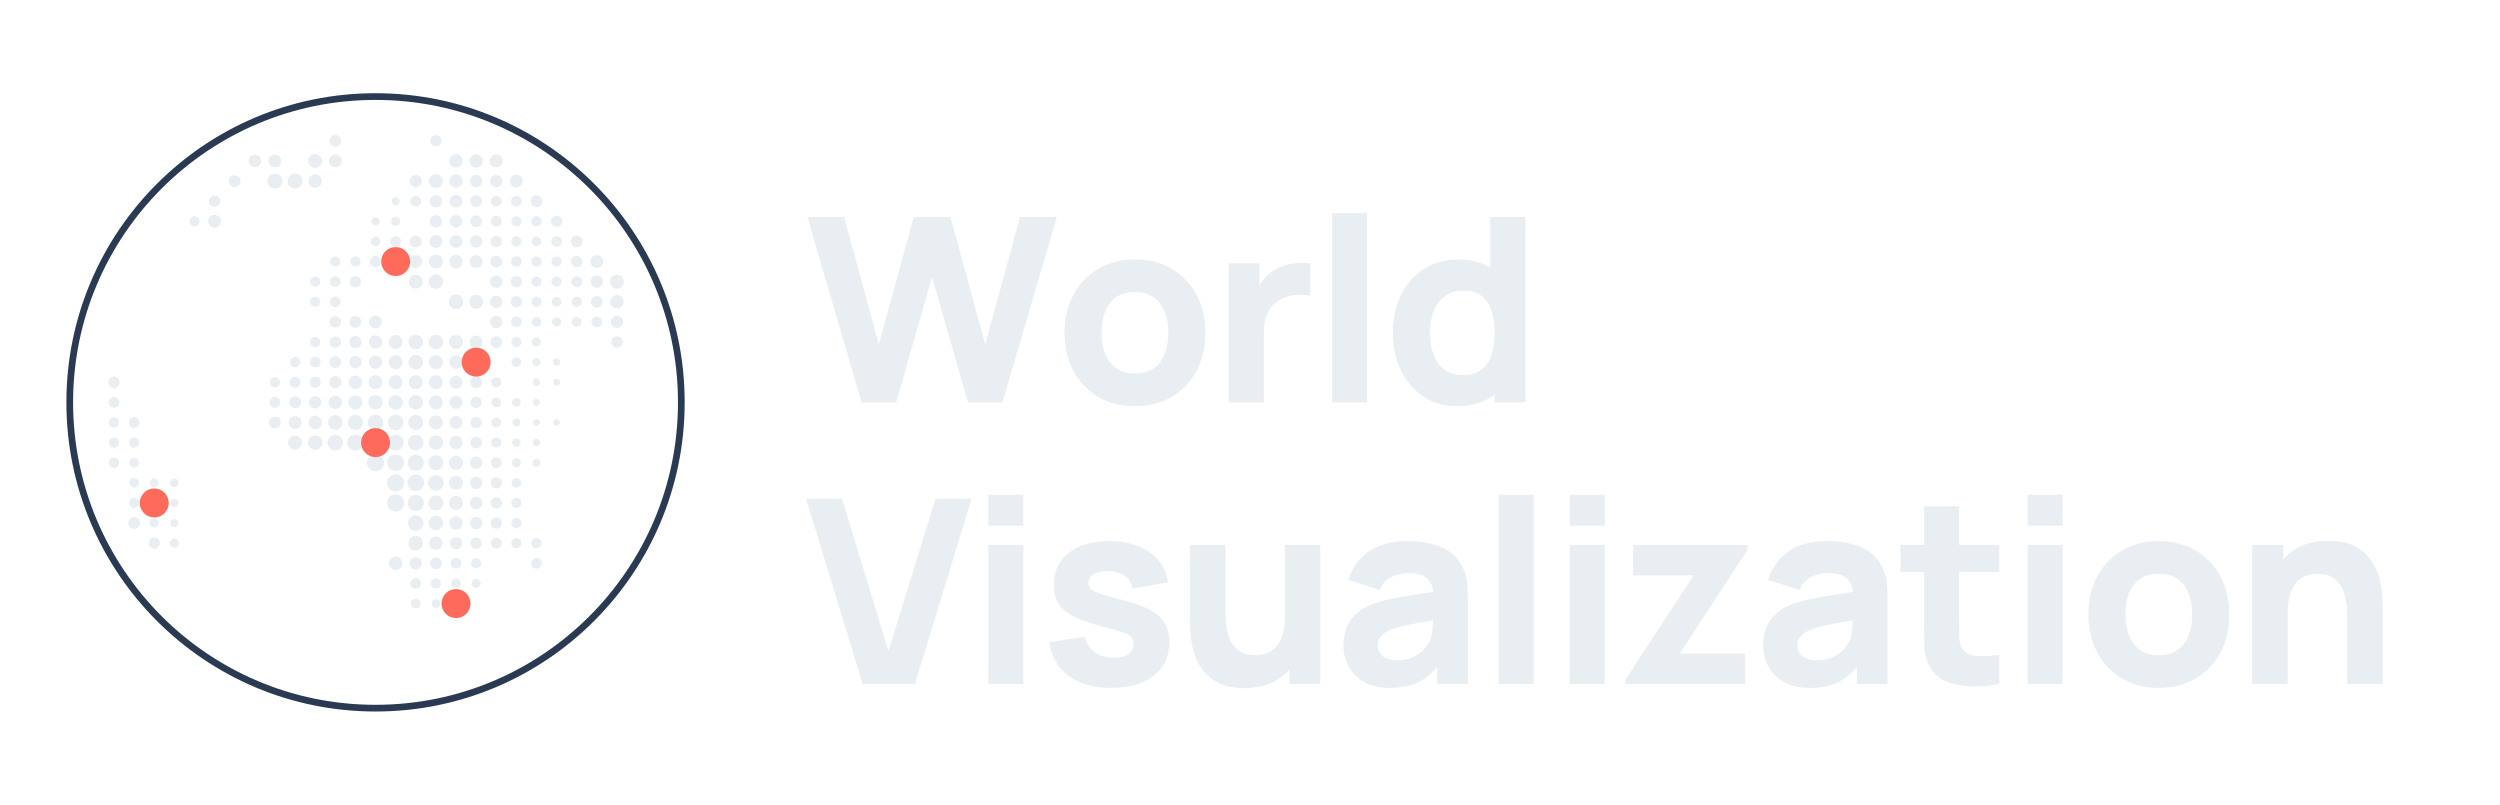
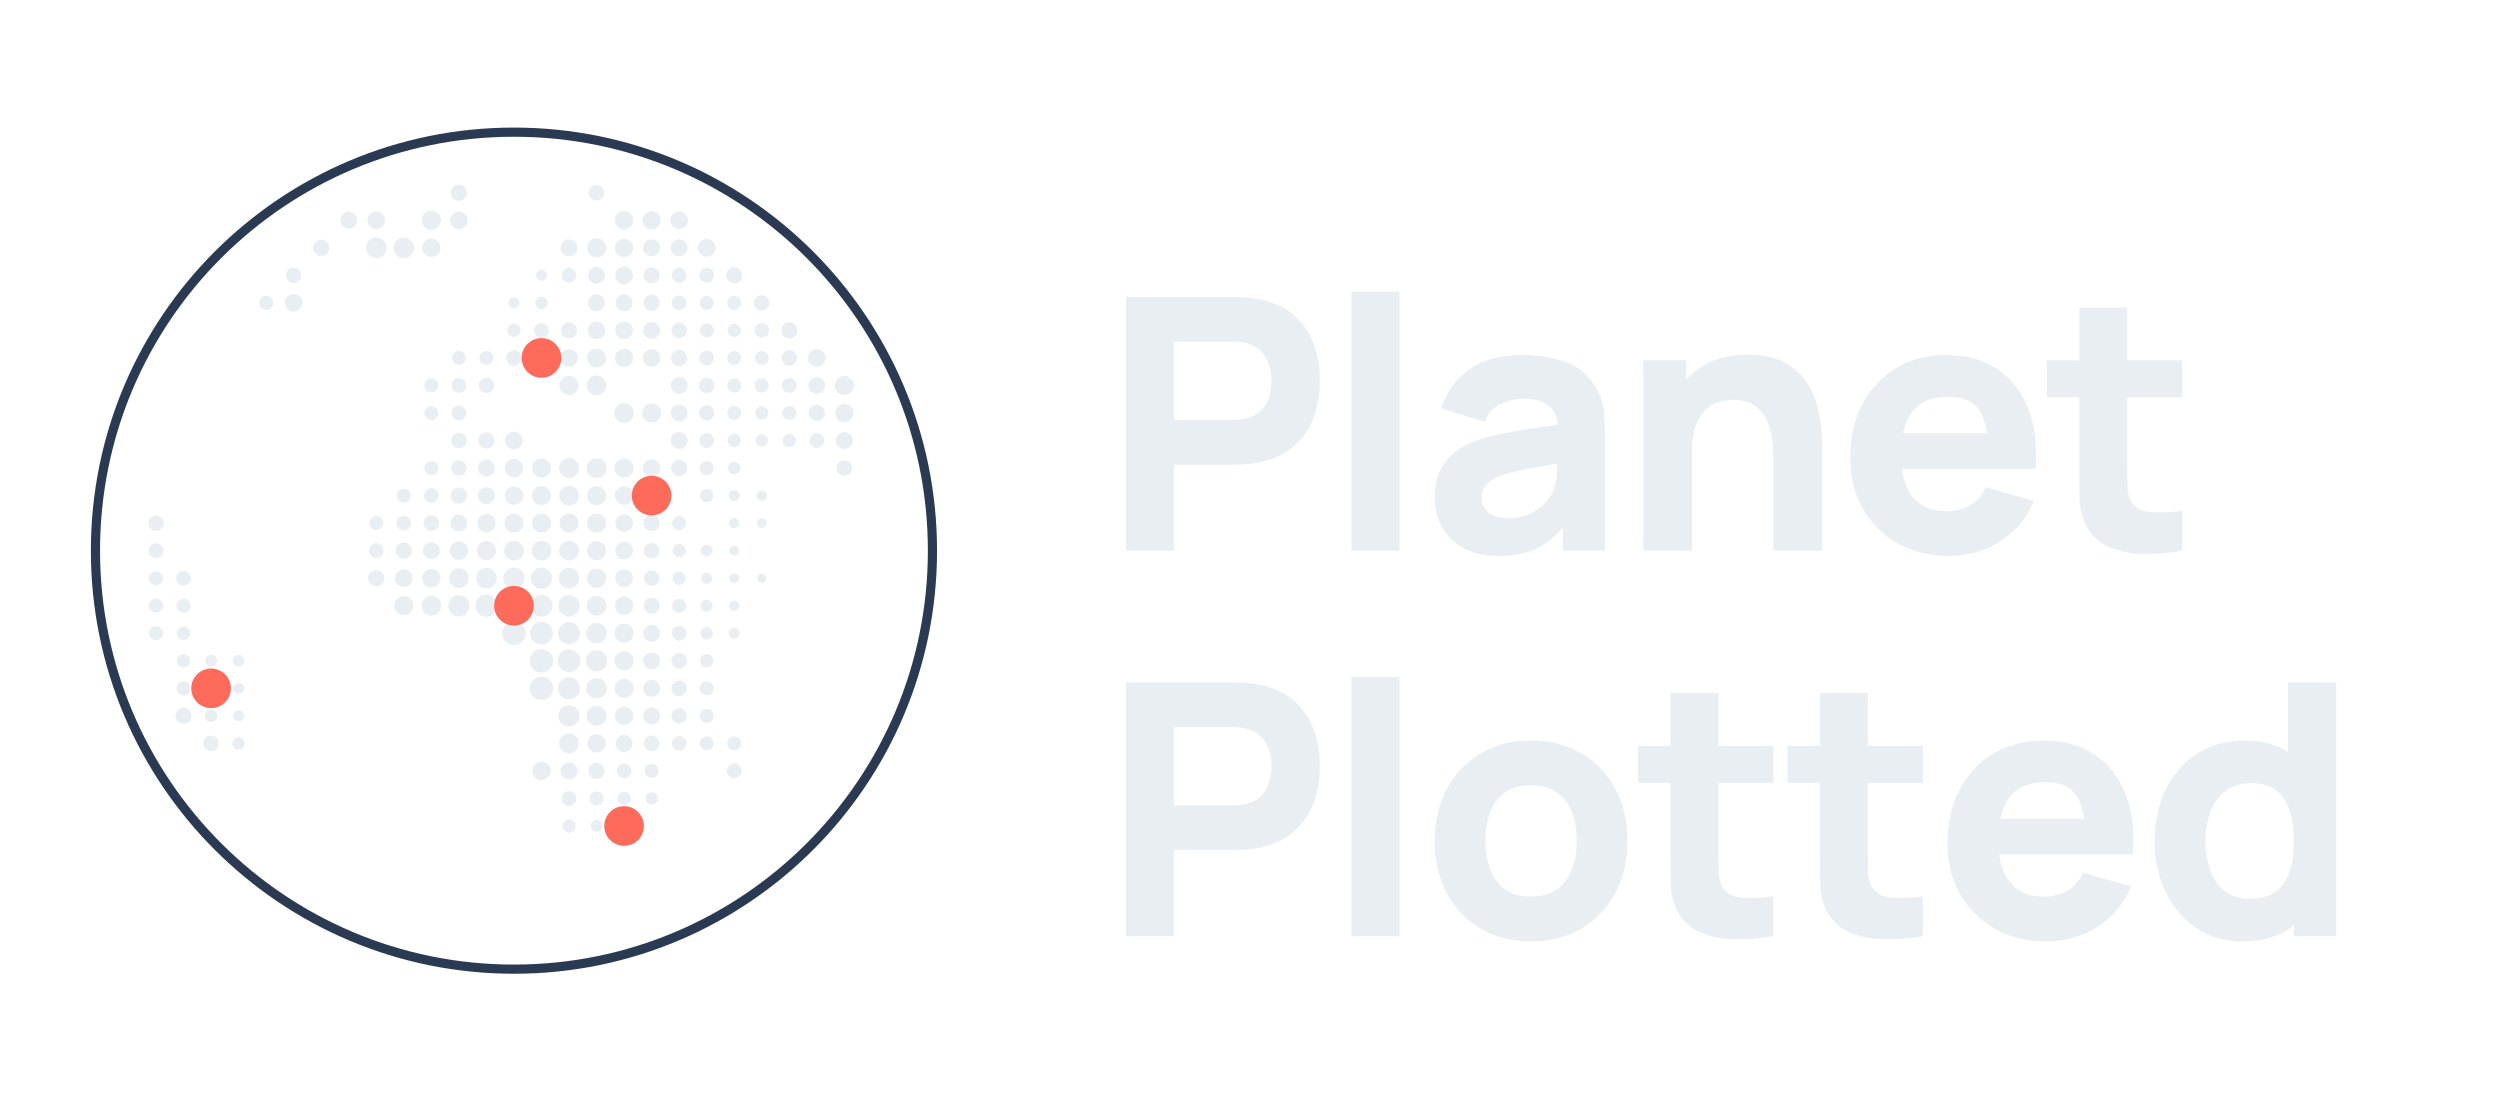
- <svg xmlns="http://www.w3.org/2000/svg" width="932" height="300" viewBox="0 0 932 300">
+ <svg xmlns="http://www.w3.org/2000/svg" width="681" height="300" viewBox="0 0 681 300">
  <g transform="translate(20,30) scale(1)">
    <circle cx="120" cy="120" r="114" fill="none" stroke="#2A3A52" stroke-width="2.5" />
    <g fill="#E9EEF3">
      <circle cx="105" cy="22.5" r="2.2" />
      <circle cx="142.5" cy="22.5" r="2.1" />
      <circle cx="75" cy="30" r="2.3" />
      <circle cx="82.5" cy="30" r="2.4" />
      <circle cx="97.5" cy="30" r="2.6" />
      <circle cx="105" cy="30" r="2.4" />
      <circle cx="150" cy="30" r="2.5" />
      <circle cx="157.5" cy="30" r="2.5" />
      <circle cx="165" cy="30" r="2.4" />
      <circle cx="67.5" cy="37.5" r="2.2" />
      <circle cx="82.5" cy="37.5" r="2.8" />
      <circle cx="90" cy="37.5" r="2.8" />
      <circle cx="97.5" cy="37.5" r="2.5" />
      <circle cx="135" cy="37.5" r="2.3" />
      <circle cx="142.5" cy="37.5" r="2.6" />
      <circle cx="150" cy="37.5" r="2.5" />
      <circle cx="157.5" cy="37.5" r="2.3" />
      <circle cx="165" cy="37.5" r="2.3" />
      <circle cx="172.5" cy="37.5" r="2.4" />
      <circle cx="60" cy="45" r="2.1" />
      <circle cx="127.5" cy="45" r="1.5" />
      <circle cx="135" cy="45" r="2.0" />
      <circle cx="142.5" cy="45" r="2.3" />
      <circle cx="150" cy="45" r="2.4" />
      <circle cx="157.5" cy="45" r="2.2" />
      <circle cx="165" cy="45" r="2.0" />
      <circle cx="172.5" cy="45" r="2.0" />
      <circle cx="180" cy="45" r="2.2" />
      <circle cx="52.5" cy="52.5" r="1.9" />
      <circle cx="60" cy="52.5" r="2.4" />
      <circle cx="120" cy="52.5" r="1.5" />
      <circle cx="127.5" cy="52.5" r="1.7" />
      <circle cx="142.5" cy="52.5" r="2.3" />
      <circle cx="150" cy="52.5" r="2.3" />
      <circle cx="157.5" cy="52.5" r="2.2" />
      <circle cx="165" cy="52.5" r="2.0" />
      <circle cx="172.5" cy="52.5" r="1.9" />
      <circle cx="180" cy="52.5" r="1.9" />
      <circle cx="187.5" cy="52.5" r="2.1" />
      <circle cx="120" cy="60" r="1.8" />
      <circle cx="127.5" cy="60" r="2.0" />
      <circle cx="135" cy="60" r="2.2" />
      <circle cx="142.5" cy="60" r="2.4" />
      <circle cx="150" cy="60" r="2.4" />
      <circle cx="157.5" cy="60" r="2.3" />
      <circle cx="165" cy="60" r="2.1" />
      <circle cx="172.5" cy="60" r="1.9" />
      <circle cx="180" cy="60" r="1.8" />
      <circle cx="187.5" cy="60" r="2.0" />
      <circle cx="195" cy="60" r="2.2" />
      <circle cx="105" cy="67.5" r="1.9" />
      <circle cx="112.5" cy="67.5" r="1.9" />
      <circle cx="120" cy="67.5" r="2.1" />
      <circle cx="135" cy="67.5" r="2.4" />
      <circle cx="142.5" cy="67.5" r="2.6" />
      <circle cx="150" cy="67.5" r="2.5" />
      <circle cx="157.5" cy="67.5" r="2.4" />
      <circle cx="165" cy="67.5" r="2.2" />
      <circle cx="172.5" cy="67.5" r="2.0" />
      <circle cx="180" cy="67.5" r="1.9" />
      <circle cx="187.5" cy="67.5" r="1.9" />
      <circle cx="195" cy="67.5" r="2.1" />
      <circle cx="202.5" cy="67.5" r="2.4" />
      <circle cx="97.5" cy="75" r="1.9" />
      <circle cx="105" cy="75" r="2.0" />
      <circle cx="112.5" cy="75" r="2.1" />
      <circle cx="135" cy="75" r="2.6" />
      <circle cx="142.5" cy="75" r="2.7" />
      <circle cx="165" cy="75" r="2.3" />
      <circle cx="172.5" cy="75" r="2.1" />
      <circle cx="180" cy="75" r="1.9" />
      <circle cx="187.5" cy="75" r="1.9" />
      <circle cx="195" cy="75" r="2.0" />
      <circle cx="202.5" cy="75" r="2.3" />
      <circle cx="210" cy="75" r="2.6" />
      <circle cx="97.5" cy="82.5" r="1.9" />
      <circle cx="105" cy="82.5" r="2.0" />
      <circle cx="150" cy="82.5" r="2.7" />
      <circle cx="157.5" cy="82.5" r="2.6" />
      <circle cx="165" cy="82.5" r="2.3" />
      <circle cx="172.5" cy="82.5" r="2.1" />
      <circle cx="180" cy="82.5" r="1.9" />
      <circle cx="187.5" cy="82.5" r="1.8" />
      <circle cx="195" cy="82.5" r="1.9" />
      <circle cx="202.5" cy="82.5" r="2.2" />
      <circle cx="210" cy="82.5" r="2.5" />
      <circle cx="105" cy="90" r="2.1" />
      <circle cx="112.5" cy="90" r="2.2" />
      <circle cx="120" cy="90" r="2.4" />
      <circle cx="165" cy="90" r="2.3" />
      <circle cx="172.5" cy="90" r="2.0" />
      <circle cx="180" cy="90" r="1.8" />
      <circle cx="187.5" cy="90" r="1.7" />
      <circle cx="195" cy="90" r="1.8" />
      <circle cx="202.5" cy="90" r="2.0" />
      <circle cx="210" cy="90" r="2.3" />
      <circle cx="97.5" cy="97.5" r="1.9" />
      <circle cx="105" cy="97.5" r="2.1" />
      <circle cx="112.5" cy="97.5" r="2.3" />
      <circle cx="120" cy="97.5" r="2.5" />
      <circle cx="127.5" cy="97.5" r="2.6" />
      <circle cx="135" cy="97.5" r="2.7" />
      <circle cx="142.5" cy="97.5" r="2.7" />
      <circle cx="150" cy="97.5" r="2.6" />
      <circle cx="157.5" cy="97.5" r="2.4" />
      <circle cx="165" cy="97.5" r="2.2" />
      <circle cx="172.5" cy="97.5" r="1.9" />
      <circle cx="180" cy="97.5" r="1.7" />
      <circle cx="210" cy="97.5" r="2.1" />
      <circle cx="90" cy="105" r="1.9" />
      <circle cx="97.5" cy="105" r="2.0" />
      <circle cx="105" cy="105" r="2.2" />
      <circle cx="112.5" cy="105" r="2.3" />
      <circle cx="120" cy="105" r="2.5" />
      <circle cx="127.5" cy="105" r="2.6" />
      <circle cx="135" cy="105" r="2.7" />
      <circle cx="142.5" cy="105" r="2.6" />
      <circle cx="150" cy="105" r="2.5" />
      <circle cx="172.5" cy="105" r="1.8" />
      <circle cx="180" cy="105" r="1.5" />
      <circle cx="187.5" cy="105" r="1.4" />
      <circle cx="22.5" cy="112.5" r="2.1" />
      <circle cx="82.5" cy="112.5" r="1.9" />
      <circle cx="90" cy="112.5" r="2.0" />
      <circle cx="97.5" cy="112.5" r="2.1" />
      <circle cx="105" cy="112.5" r="2.3" />
      <circle cx="112.5" cy="112.5" r="2.5" />
      <circle cx="120" cy="112.5" r="2.6" />
      <circle cx="127.5" cy="112.5" r="2.6" />
      <circle cx="135" cy="112.5" r="2.6" />
      <circle cx="142.5" cy="112.5" r="2.6" />
      <circle cx="150" cy="112.5" r="2.4" />
      <circle cx="157.5" cy="112.5" r="2.2" />
      <circle cx="165" cy="112.5" r="1.9" />
      <circle cx="180" cy="112.5" r="1.4" />
      <circle cx="187.5" cy="112.5" r="1.3" />
      <circle cx="22.5" cy="120" r="2.0" />
      <circle cx="82.5" cy="120" r="2.0" />
      <circle cx="90" cy="120" r="2.2" />
      <circle cx="97.5" cy="120" r="2.3" />
      <circle cx="105" cy="120" r="2.5" />
      <circle cx="112.5" cy="120" r="2.6" />
      <circle cx="120" cy="120" r="2.7" />
      <circle cx="127.5" cy="120" r="2.7" />
      <circle cx="135" cy="120" r="2.7" />
      <circle cx="142.5" cy="120" r="2.6" />
      <circle cx="150" cy="120" r="2.4" />
      <circle cx="157.5" cy="120" r="2.1" />
      <circle cx="165" cy="120" r="1.8" />
      <circle cx="172.5" cy="120" r="1.6" />
      <circle cx="180" cy="120" r="1.3" />
      <circle cx="22.5" cy="127.5" r="1.9" />
      <circle cx="30" cy="127.5" r="2.0" />
      <circle cx="82.5" cy="127.5" r="2.2" />
      <circle cx="90" cy="127.5" r="2.4" />
      <circle cx="97.5" cy="127.5" r="2.5" />
      <circle cx="105" cy="127.5" r="2.7" />
      <circle cx="112.5" cy="127.5" r="2.8" />
      <circle cx="120" cy="127.5" r="2.9" />
      <circle cx="127.5" cy="127.5" r="2.9" />
      <circle cx="135" cy="127.5" r="2.8" />
      <circle cx="142.5" cy="127.5" r="2.6" />
      <circle cx="150" cy="127.5" r="2.4" />
      <circle cx="157.5" cy="127.5" r="2.1" />
      <circle cx="165" cy="127.5" r="1.8" />
      <circle cx="172.5" cy="127.5" r="1.5" />
      <circle cx="180" cy="127.5" r="1.3" />
      <circle cx="187.5" cy="127.5" r="1.2" />
      <circle cx="22.5" cy="135" r="1.9" />
      <circle cx="30" cy="135" r="1.9" />
      <circle cx="90" cy="135" r="2.6" />
      <circle cx="97.5" cy="135" r="2.7" />
      <circle cx="105" cy="135" r="2.9" />
      <circle cx="112.5" cy="135" r="3.0" />
      <circle cx="127.5" cy="135" r="3.0" />
      <circle cx="135" cy="135" r="2.9" />
      <circle cx="142.5" cy="135" r="2.7" />
      <circle cx="150" cy="135" r="2.5" />
      <circle cx="157.5" cy="135" r="2.2" />
      <circle cx="165" cy="135" r="1.9" />
      <circle cx="172.5" cy="135" r="1.6" />
      <circle cx="180" cy="135" r="1.4" />
      <circle cx="22.5" cy="142.5" r="1.9" />
      <circle cx="30" cy="142.5" r="1.8" />
      <circle cx="120" cy="142.5" r="3.2" />
      <circle cx="127.5" cy="142.5" r="3.1" />
      <circle cx="135" cy="142.5" r="3.0" />
      <circle cx="142.5" cy="142.5" r="2.8" />
      <circle cx="150" cy="142.5" r="2.6" />
      <circle cx="157.5" cy="142.5" r="2.3" />
      <circle cx="165" cy="142.5" r="2.0" />
      <circle cx="172.5" cy="142.5" r="1.7" />
      <circle cx="180" cy="142.5" r="1.5" />
      <circle cx="30" cy="150" r="1.8" />
      <circle cx="37.5" cy="150" r="1.6" />
      <circle cx="45" cy="150" r="1.6" />
      <circle cx="127.5" cy="150" r="3.2" />
      <circle cx="135" cy="150" r="3.1" />
      <circle cx="142.5" cy="150" r="2.9" />
      <circle cx="150" cy="150" r="2.6" />
      <circle cx="157.5" cy="150" r="2.3" />
      <circle cx="165" cy="150" r="2.1" />
      <circle cx="172.5" cy="150" r="1.8" />
      <circle cx="30" cy="157.5" r="1.9" />
      <circle cx="45" cy="157.5" r="1.5" />
      <circle cx="127.5" cy="157.5" r="3.2" />
      <circle cx="135" cy="157.5" r="3.0" />
      <circle cx="142.5" cy="157.5" r="2.8" />
      <circle cx="150" cy="157.5" r="2.6" />
      <circle cx="157.5" cy="157.5" r="2.3" />
      <circle cx="165" cy="157.5" r="2.1" />
      <circle cx="172.5" cy="157.5" r="1.9" />
      <circle cx="30" cy="165" r="2.2" />
      <circle cx="37.5" cy="165" r="1.7" />
      <circle cx="45" cy="165" r="1.5" />
      <circle cx="135" cy="165" r="2.9" />
      <circle cx="142.5" cy="165" r="2.7" />
      <circle cx="150" cy="165" r="2.5" />
      <circle cx="157.5" cy="165" r="2.3" />
      <circle cx="165" cy="165" r="2.1" />
      <circle cx="172.5" cy="165" r="1.9" />
      <circle cx="37.5" cy="172.5" r="2.1" />
      <circle cx="45" cy="172.5" r="1.7" />
      <circle cx="135" cy="172.5" r="2.7" />
      <circle cx="142.5" cy="172.5" r="2.5" />
      <circle cx="150" cy="172.5" r="2.3" />
      <circle cx="157.5" cy="172.5" r="2.1" />
      <circle cx="165" cy="172.5" r="2.0" />
      <circle cx="172.5" cy="172.5" r="1.9" />
      <circle cx="180" cy="172.5" r="1.9" />
      <circle cx="127.5" cy="180" r="2.5" />
      <circle cx="135" cy="180" r="2.3" />
      <circle cx="142.5" cy="180" r="2.2" />
      <circle cx="150" cy="180" r="2.0" />
      <circle cx="157.5" cy="180" r="1.9" />
      <circle cx="180" cy="180" r="2.0" />
      <circle cx="135" cy="187.5" r="2.0" />
      <circle cx="142.5" cy="187.5" r="1.9" />
      <circle cx="150" cy="187.5" r="1.8" />
      <circle cx="157.5" cy="187.5" r="1.7" />
      <circle cx="135" cy="195" r="1.8" />
      <circle cx="142.5" cy="195" r="1.6" />
    </g>
    <g fill="#FF6B5B">
      <circle cx="127.5" cy="67.5" r="5.4" />
      <circle cx="120" cy="135" r="5.4" />
      <circle cx="157.5" cy="105" r="5.4" />
      <circle cx="150" cy="195" r="5.4" />
      <circle cx="37.5" cy="157.5" r="5.4" />
    </g>
  </g>
-   <path fill="#E9EEF3" d="M321.216 150.0 300.96 80.88H314.688L327.648 128.4L340.608 80.976L354.336 80.88L367.296 128.4L380.256 80.88H393.984L373.728 150.0H360.864L347.472 103.344L334.08 150.0Z M423.072 151.44Q415.248 151.44 409.344 147.936Q403.44 144.432 400.152 138.264Q396.864 132.096 396.864 124.08Q396.864 115.968 400.224 109.8Q403.584 103.632 409.488 100.176Q415.392 96.72 423.072 96.72Q430.896 96.72 436.824 100.224Q442.752 103.728 446.064 109.896Q449.376 116.064 449.376 124.08Q449.376 132.144 446.04 138.312Q442.704 144.48 436.776 147.96Q430.848 151.44 423.072 151.44ZM423.072 139.248Q429.36 139.248 432.456 135.0Q435.552 130.752 435.552 124.08Q435.552 117.168 432.408 113.04Q429.264 108.912 423.072 108.912Q418.8 108.912 416.064 110.832Q413.328 112.752 412.008 116.16Q410.688 119.568 410.688 124.08Q410.688 131.04 413.832 135.144Q416.976 139.248 423.072 139.248Z M458.016 150.0V98.16H469.536V110.832L468.288 109.2Q469.296 106.512 470.976 104.304Q472.656 102.096 475.104 100.656Q476.976 99.504 479.184 98.856Q481.392 98.208 483.744 98.04Q486.096 97.872 488.448 98.16V110.352Q486.288 109.68 483.432 109.896Q480.576 110.112 478.272 111.216Q475.968 112.272 474.384 114.024Q472.8 115.776 471.984 118.152Q471.168 120.528 471.168 123.504V150.0Z M496.608 150.0V79.44H509.664V150.0Z M543.168 151.44Q536.016 151.44 530.64 147.84Q525.264 144.24 522.264 138.048Q519.264 131.856 519.264 124.08Q519.264 116.16 522.312 109.992Q525.36 103.824 530.88 100.272Q536.4 96.72 543.84 96.72Q551.232 96.72 556.272 100.32Q561.312 103.92 563.904 110.112Q566.496 116.304 566.496 124.08Q566.496 131.856 563.88 138.048Q561.264 144.24 556.08 147.84Q550.896 151.44 543.168 151.44ZM545.28 139.824Q549.648 139.824 552.264 137.856Q554.88 135.888 556.032 132.336Q557.184 128.784 557.184 124.08Q557.184 119.376 556.032 115.824Q554.88 112.272 552.36 110.304Q549.84 108.336 545.76 108.336Q541.392 108.336 538.584 110.472Q535.776 112.608 534.432 116.184Q533.088 119.76 533.088 124.08Q533.088 128.448 534.384 132.024Q535.68 135.6 538.368 137.712Q541.056 139.824 545.28 139.824ZM557.184 150.0V114.48H555.552V80.88H568.704V150.0Z M321.6 255.0 300.48 185.88H313.92L331.2 242.712L348.768 185.88H362.208L341.088 255.0Z M368.448 195.96V184.44H381.504V195.96ZM368.448 255.0V203.16H381.504V255.0Z M414.24 256.44Q404.448 256.44 398.424 252.0Q392.4 247.56 391.104 239.448L404.448 237.432Q405.264 241.08 408.072 243.144Q410.88 245.208 415.2 245.208Q418.752 245.208 420.672 243.84Q422.592 242.472 422.592 240.024Q422.592 238.488 421.824 237.552Q421.056 236.616 418.392 235.704Q415.728 234.792 410.112 233.304Q403.776 231.672 399.984 229.656Q396.192 227.64 394.512 224.832Q392.832 222.024 392.832 218.04Q392.832 213.048 395.376 209.376Q397.92 205.704 402.552 203.712Q407.184 201.72 413.472 201.72Q419.568 201.72 424.272 203.592Q428.976 205.464 431.88 208.92Q434.784 212.376 435.456 217.08L422.112 219.48Q421.776 216.6 419.616 214.92Q417.456 213.24 413.76 212.952Q410.16 212.712 407.976 213.912Q405.792 215.112 405.792 217.368Q405.792 218.712 406.728 219.624Q407.664 220.536 410.616 221.496Q413.568 222.456 419.616 223.992Q425.52 225.528 429.096 227.568Q432.672 229.608 434.304 232.464Q435.936 235.32 435.936 239.352Q435.936 247.32 430.176 251.88Q424.416 256.44 414.24 256.44Z M463.872 256.536Q457.776 256.536 453.936 254.472Q450.096 252.408 447.96 249.24Q445.824 246.072 444.912 242.64Q444.0 239.208 443.808 236.376Q443.616 233.544 443.616 232.248V203.16H456.864V227.64Q456.864 229.416 457.056 232.176Q457.248 234.936 458.256 237.72Q459.264 240.504 461.544 242.376Q463.824 244.248 468.0 244.248Q469.68 244.248 471.6 243.72Q473.52 243.192 475.2 241.68Q476.88 240.168 477.96 237.216Q479.04 234.264 479.04 229.464L486.528 233.016Q486.528 239.16 484.032 244.536Q481.536 249.912 476.52 253.224Q471.504 256.536 463.872 256.536ZM480.672 255.0V237.816H479.04V203.16H492.192V255.0Z M518.112 256.44Q512.544 256.44 508.68 254.304Q504.816 252.168 502.824 248.592Q500.832 245.016 500.832 240.696Q500.832 237.096 501.936 234.12Q503.04 231.144 505.512 228.864Q507.984 226.584 512.16 225.048Q515.04 223.992 519.024 223.176Q523.008 222.36 528.048 221.616Q533.088 220.872 539.136 219.96L534.432 222.552Q534.432 217.944 532.224 215.784Q530.016 213.624 524.832 213.624Q521.952 213.624 518.832 215.016Q515.712 216.408 514.464 219.96L502.656 216.216Q504.624 209.784 510.048 205.752Q515.472 201.72 524.832 201.72Q531.696 201.72 537.024 203.832Q542.352 205.944 545.088 211.128Q546.624 214.008 546.912 216.888Q547.2 219.768 547.2 223.32V255.0H535.776V244.344L537.408 246.552Q533.616 251.784 529.224 254.112Q524.832 256.44 518.112 256.44ZM520.896 246.168Q524.496 246.168 526.968 244.896Q529.44 243.624 530.904 241.992Q532.368 240.36 532.896 239.256Q533.904 237.144 534.072 234.336Q534.24 231.528 534.24 229.656L538.08 230.616Q532.272 231.576 528.672 232.224Q525.072 232.872 522.864 233.4Q520.656 233.928 518.976 234.552Q517.056 235.32 515.88 236.208Q514.704 237.096 514.152 238.152Q513.6 239.208 513.6 240.504Q513.6 242.28 514.488 243.552Q515.376 244.824 517.008 245.496Q518.64 246.168 520.896 246.168Z M558.72 255.0V184.44H571.776V255.0Z M585.216 195.96V184.44H598.272V195.96ZM585.216 255.0V203.16H598.272V255.0Z M605.952 255.0V253.368L631.392 214.488H608.832V203.16H651.552V204.792L626.208 243.672H650.592V255.0Z M674.592 256.44Q669.024 256.44 665.16 254.304Q661.296 252.168 659.304 248.592Q657.312 245.016 657.312 240.696Q657.312 237.096 658.416 234.12Q659.52 231.144 661.992 228.864Q664.464 226.584 668.64 225.048Q671.52 223.992 675.504 223.176Q679.488 222.36 684.528 221.616Q689.568 220.872 695.616 219.96L690.912 222.552Q690.912 217.944 688.704 215.784Q686.496 213.624 681.312 213.624Q678.432 213.624 675.312 215.016Q672.192 216.408 670.944 219.96L659.136 216.216Q661.104 209.784 666.528 205.752Q671.952 201.72 681.312 201.72Q688.176 201.72 693.504 203.832Q698.832 205.944 701.568 211.128Q703.104 214.008 703.392 216.888Q703.68 219.768 703.68 223.32V255.0H692.256V244.344L693.888 246.552Q690.096 251.784 685.704 254.112Q681.312 256.44 674.592 256.44ZM677.376 246.168Q680.976 246.168 683.448 244.896Q685.92 243.624 687.384 241.992Q688.848 240.36 689.376 239.256Q690.384 237.144 690.552 234.336Q690.72 231.528 690.72 229.656L694.56 230.616Q688.752 231.576 685.152 232.224Q681.552 232.872 679.344 233.4Q677.136 233.928 675.456 234.552Q673.536 235.32 672.36 236.208Q671.184 237.096 670.632 238.152Q670.08 239.208 670.08 240.504Q670.08 242.28 670.968 243.552Q671.856 244.824 673.488 245.496Q675.12 246.168 677.376 246.168Z M745.344 255.0Q739.968 256.008 734.808 255.888Q729.648 255.768 725.592 254.064Q721.536 252.36 719.424 248.568Q717.504 245.016 717.408 241.344Q717.312 237.672 717.312 233.016V188.76H730.368V232.248Q730.368 235.272 730.44 237.696Q730.512 240.12 731.424 241.56Q733.152 244.296 736.944 244.536Q740.736 244.776 745.344 244.152ZM708.48 213.24V203.16H745.344V213.24Z M755.904 195.96V184.44H768.96V195.96ZM755.904 255.0V203.16H768.96V255.0Z M804.768 256.44Q796.944 256.44 791.04 252.936Q785.136 249.432 781.848 243.264Q778.56 237.096 778.56 229.08Q778.56 220.968 781.92 214.8Q785.28 208.632 791.184 205.176Q797.088 201.72 804.768 201.72Q812.592 201.72 818.52 205.224Q824.448 208.728 827.76 214.896Q831.072 221.064 831.072 229.08Q831.072 237.144 827.736 243.312Q824.4 249.48 818.472 252.96Q812.544 256.44 804.768 256.44ZM804.768 244.248Q811.056 244.248 814.152 240.0Q817.248 235.752 817.248 229.08Q817.248 222.168 814.104 218.04Q810.96 213.912 804.768 213.912Q800.496 213.912 797.76 215.832Q795.024 217.752 793.704 221.16Q792.384 224.568 792.384 229.08Q792.384 236.04 795.528 240.144Q798.672 244.248 804.768 244.248Z M875.04 255.0V230.52Q875.04 228.744 874.848 225.984Q874.656 223.224 873.648 220.44Q872.64 217.656 870.36 215.784Q868.08 213.912 863.904 213.912Q862.224 213.912 860.304 214.44Q858.384 214.968 856.704 216.48Q855.024 217.992 853.944 220.92Q852.864 223.848 852.864 228.696L845.376 225.144Q845.376 219.0 847.872 213.624Q850.368 208.248 855.384 204.936Q860.4 201.624 868.032 201.624Q874.128 201.624 877.968 203.688Q881.808 205.752 883.944 208.92Q886.08 212.088 886.992 215.52Q887.904 218.952 888.096 221.784Q888.288 224.616 888.288 225.912V255.0ZM839.616 255.0V203.16H851.232V220.344H852.864V255.0Z" />
+   <path fill="#E9EEF3" d="M306.72 150.0V80.88H335.904Q336.912 80.88 338.616 80.952Q340.32 81.024 341.664 81.264Q347.856 82.224 351.816 85.344Q355.776 88.464 357.648 93.192Q359.52 97.92 359.52 103.728Q359.52 109.536 357.624 114.264Q355.728 118.992 351.768 122.112Q347.808 125.232 341.664 126.192Q340.32 126.384 338.592 126.48Q336.864 126.576 335.904 126.576H319.776V150.0ZM319.776 114.384H335.328Q336.336 114.384 337.536 114.288Q338.736 114.192 339.744 113.904Q342.384 113.184 343.824 111.48Q345.264 109.776 345.816 107.688Q346.368 105.6 346.368 103.728Q346.368 101.856 345.816 99.768Q345.264 97.68 343.824 95.976Q342.384 94.272 339.744 93.552Q338.736 93.264 337.536 93.168Q336.336 93.072 335.328 93.072H319.776Z M368.16 150.0V79.44H381.216V150.0Z M408.096 151.44Q402.528 151.44 398.664 149.304Q394.8 147.168 392.808 143.592Q390.816 140.016 390.816 135.696Q390.816 132.096 391.92 129.12Q393.024 126.144 395.496 123.864Q397.968 121.584 402.144 120.048Q405.024 118.992 409.008 118.176Q412.992 117.36 418.032 116.616Q423.072 115.872 429.12 114.96L424.416 117.552Q424.416 112.944 422.208 110.784Q420.0 108.624 414.816 108.624Q411.936 108.624 408.816 110.016Q405.696 111.408 404.448 114.96L392.64 111.216Q394.608 104.784 400.032 100.752Q405.456 96.72 414.816 96.72Q421.68 96.72 427.008 98.832Q432.336 100.944 435.072 106.128Q436.608 109.008 436.896 111.888Q437.184 114.768 437.184 118.32V150.0H425.76V139.344L427.392 141.552Q423.6 146.784 419.208 149.112Q414.816 151.44 408.096 151.44ZM410.88 141.168Q414.48 141.168 416.952 139.896Q419.424 138.624 420.888 136.992Q422.352 135.36 422.88 134.256Q423.888 132.144 424.056 129.336Q424.224 126.528 424.224 124.656L428.064 125.616Q422.256 126.576 418.656 127.224Q415.056 127.872 412.848 128.4Q410.64 128.928 408.96 129.552Q407.04 130.32 405.864 131.208Q404.688 132.096 404.136 133.152Q403.584 134.208 403.584 135.504Q403.584 137.28 404.472 138.552Q405.36 139.824 406.992 140.496Q408.624 141.168 410.88 141.168Z M483.072 150.0V125.52Q483.072 123.744 482.88 120.984Q482.688 118.224 481.68 115.44Q480.672 112.656 478.392 110.784Q476.112 108.912 471.936 108.912Q470.256 108.912 468.336 109.44Q466.416 109.968 464.736 111.48Q463.056 112.992 461.976 115.92Q460.896 118.848 460.896 123.696L453.408 120.144Q453.408 114.0 455.904 108.624Q458.4 103.248 463.416 99.936Q468.432 96.624 476.064 96.624Q482.16 96.624 486.0 98.688Q489.84 100.752 491.976 103.92Q494.112 107.088 495.024 110.52Q495.936 113.952 496.128 116.784Q496.32 119.616 496.32 120.912V150.0ZM447.648 150.0V98.16H459.264V115.344H460.896V150.0Z M530.976 151.44Q523.008 151.44 516.936 148.008Q510.864 144.576 507.432 138.552Q504.0 132.528 504.0 124.752Q504.0 116.256 507.36 109.968Q510.72 103.68 516.624 100.2Q522.528 96.72 530.208 96.72Q538.368 96.72 544.08 100.56Q549.792 104.4 552.528 111.36Q555.264 118.32 554.448 127.728H541.536V122.928Q541.536 115.008 539.016 111.528Q536.496 108.048 530.784 108.048Q524.112 108.048 520.968 112.104Q517.824 116.16 517.824 124.08Q517.824 131.328 520.968 135.288Q524.112 139.248 530.208 139.248Q534.048 139.248 536.784 137.568Q539.52 135.888 540.96 132.72L554.016 136.464Q551.088 143.568 544.776 147.504Q538.464 151.44 530.976 151.44ZM513.792 127.728V118.032H548.16V127.728Z M594.432 150.0Q589.056 151.008 583.896 150.888Q578.736 150.768 574.68 149.064Q570.624 147.36 568.512 143.568Q566.592 140.016 566.496 136.344Q566.4 132.672 566.4 128.016V83.76H579.456V127.248Q579.456 130.272 579.528 132.696Q579.6 135.12 580.512 136.56Q582.24 139.296 586.032 139.536Q589.824 139.776 594.432 139.152ZM557.568 108.24V98.16H594.432V108.24Z M306.72 255.0V185.88H335.904Q336.912 185.88 338.616 185.952Q340.32 186.024 341.664 186.264Q347.856 187.224 351.816 190.344Q355.776 193.464 357.648 198.192Q359.52 202.92 359.52 208.728Q359.52 214.536 357.624 219.264Q355.728 223.992 351.768 227.112Q347.808 230.232 341.664 231.192Q340.32 231.384 338.592 231.48Q336.864 231.576 335.904 231.576H319.776V255.0ZM319.776 219.384H335.328Q336.336 219.384 337.536 219.288Q338.736 219.192 339.744 218.904Q342.384 218.184 343.824 216.48Q345.264 214.776 345.816 212.688Q346.368 210.6 346.368 208.728Q346.368 206.856 345.816 204.768Q345.264 202.68 343.824 200.976Q342.384 199.272 339.744 198.552Q338.736 198.264 337.536 198.168Q336.336 198.072 335.328 198.072H319.776Z M368.16 255.0V184.44H381.216V255.0Z M417.024 256.44Q409.2 256.44 403.296 252.936Q397.392 249.432 394.104 243.264Q390.816 237.096 390.816 229.08Q390.816 220.968 394.176 214.8Q397.536 208.632 403.44 205.176Q409.344 201.72 417.024 201.72Q424.848 201.72 430.776 205.224Q436.704 208.728 440.016 214.896Q443.328 221.064 443.328 229.08Q443.328 237.144 439.992 243.312Q436.656 249.48 430.728 252.96Q424.8 256.44 417.024 256.44ZM417.024 244.248Q423.312 244.248 426.408 240.0Q429.504 235.752 429.504 229.08Q429.504 222.168 426.36 218.04Q423.216 213.912 417.024 213.912Q412.752 213.912 410.016 215.832Q407.28 217.752 405.96 221.16Q404.64 224.568 404.64 229.08Q404.64 236.04 407.784 240.144Q410.928 244.248 417.024 244.248Z M483.072 255.0Q477.696 256.008 472.536 255.888Q467.376 255.768 463.32 254.064Q459.264 252.36 457.152 248.568Q455.232 245.016 455.136 241.344Q455.04 237.672 455.04 233.016V188.76H468.096V232.248Q468.096 235.272 468.168 237.696Q468.24 240.12 469.152 241.56Q470.88 244.296 474.672 244.536Q478.464 244.776 483.072 244.152ZM446.208 213.24V203.16H483.072V213.24Z M523.776 255.0Q518.4 256.008 513.24 255.888Q508.08 255.768 504.024 254.064Q499.968 252.36 497.856 248.568Q495.936 245.016 495.84 241.344Q495.744 237.672 495.744 233.016V188.76H508.8V232.248Q508.8 235.272 508.872 237.696Q508.944 240.12 509.856 241.56Q511.584 244.296 515.376 244.536Q519.168 244.776 523.776 244.152ZM486.912 213.24V203.16H523.776V213.24Z M557.472 256.44Q549.504 256.44 543.432 253.008Q537.36 249.576 533.928 243.552Q530.496 237.528 530.496 229.752Q530.496 221.256 533.856 214.968Q537.216 208.68 543.12 205.2Q549.024 201.72 556.704 201.72Q564.864 201.72 570.576 205.56Q576.288 209.4 579.024 216.36Q581.76 223.32 580.944 232.728H568.032V227.928Q568.032 220.008 565.512 216.528Q562.992 213.048 557.28 213.048Q550.608 213.048 547.464 217.104Q544.32 221.16 544.32 229.08Q544.32 236.328 547.464 240.288Q550.608 244.248 556.704 244.248Q560.544 244.248 563.28 242.568Q566.016 240.888 567.456 237.72L580.512 241.464Q577.584 248.568 571.272 252.504Q564.96 256.44 557.472 256.44ZM540.288 232.728V223.032H574.656V232.728Z M610.848 256.44Q603.696 256.44 598.32 252.84Q592.944 249.24 589.944 243.048Q586.944 236.856 586.944 229.08Q586.944 221.16 589.992 214.992Q593.04 208.824 598.56 205.272Q604.08 201.72 611.52 201.72Q618.912 201.72 623.952 205.32Q628.992 208.92 631.584 215.112Q634.176 221.304 634.176 229.08Q634.176 236.856 631.56 243.048Q628.944 249.24 623.76 252.84Q618.576 256.44 610.848 256.44ZM612.96 244.824Q617.328 244.824 619.944 242.856Q622.56 240.888 623.712 237.336Q624.864 233.784 624.864 229.08Q624.864 224.376 623.712 220.824Q622.56 217.272 620.04 215.304Q617.52 213.336 613.44 213.336Q609.072 213.336 606.264 215.472Q603.456 217.608 602.112 221.184Q600.768 224.76 600.768 229.08Q600.768 233.448 602.064 237.024Q603.36 240.6 606.048 242.712Q608.736 244.824 612.96 244.824ZM624.864 255.0V219.48H623.232V185.88H636.384V255.0Z" />
</svg>
